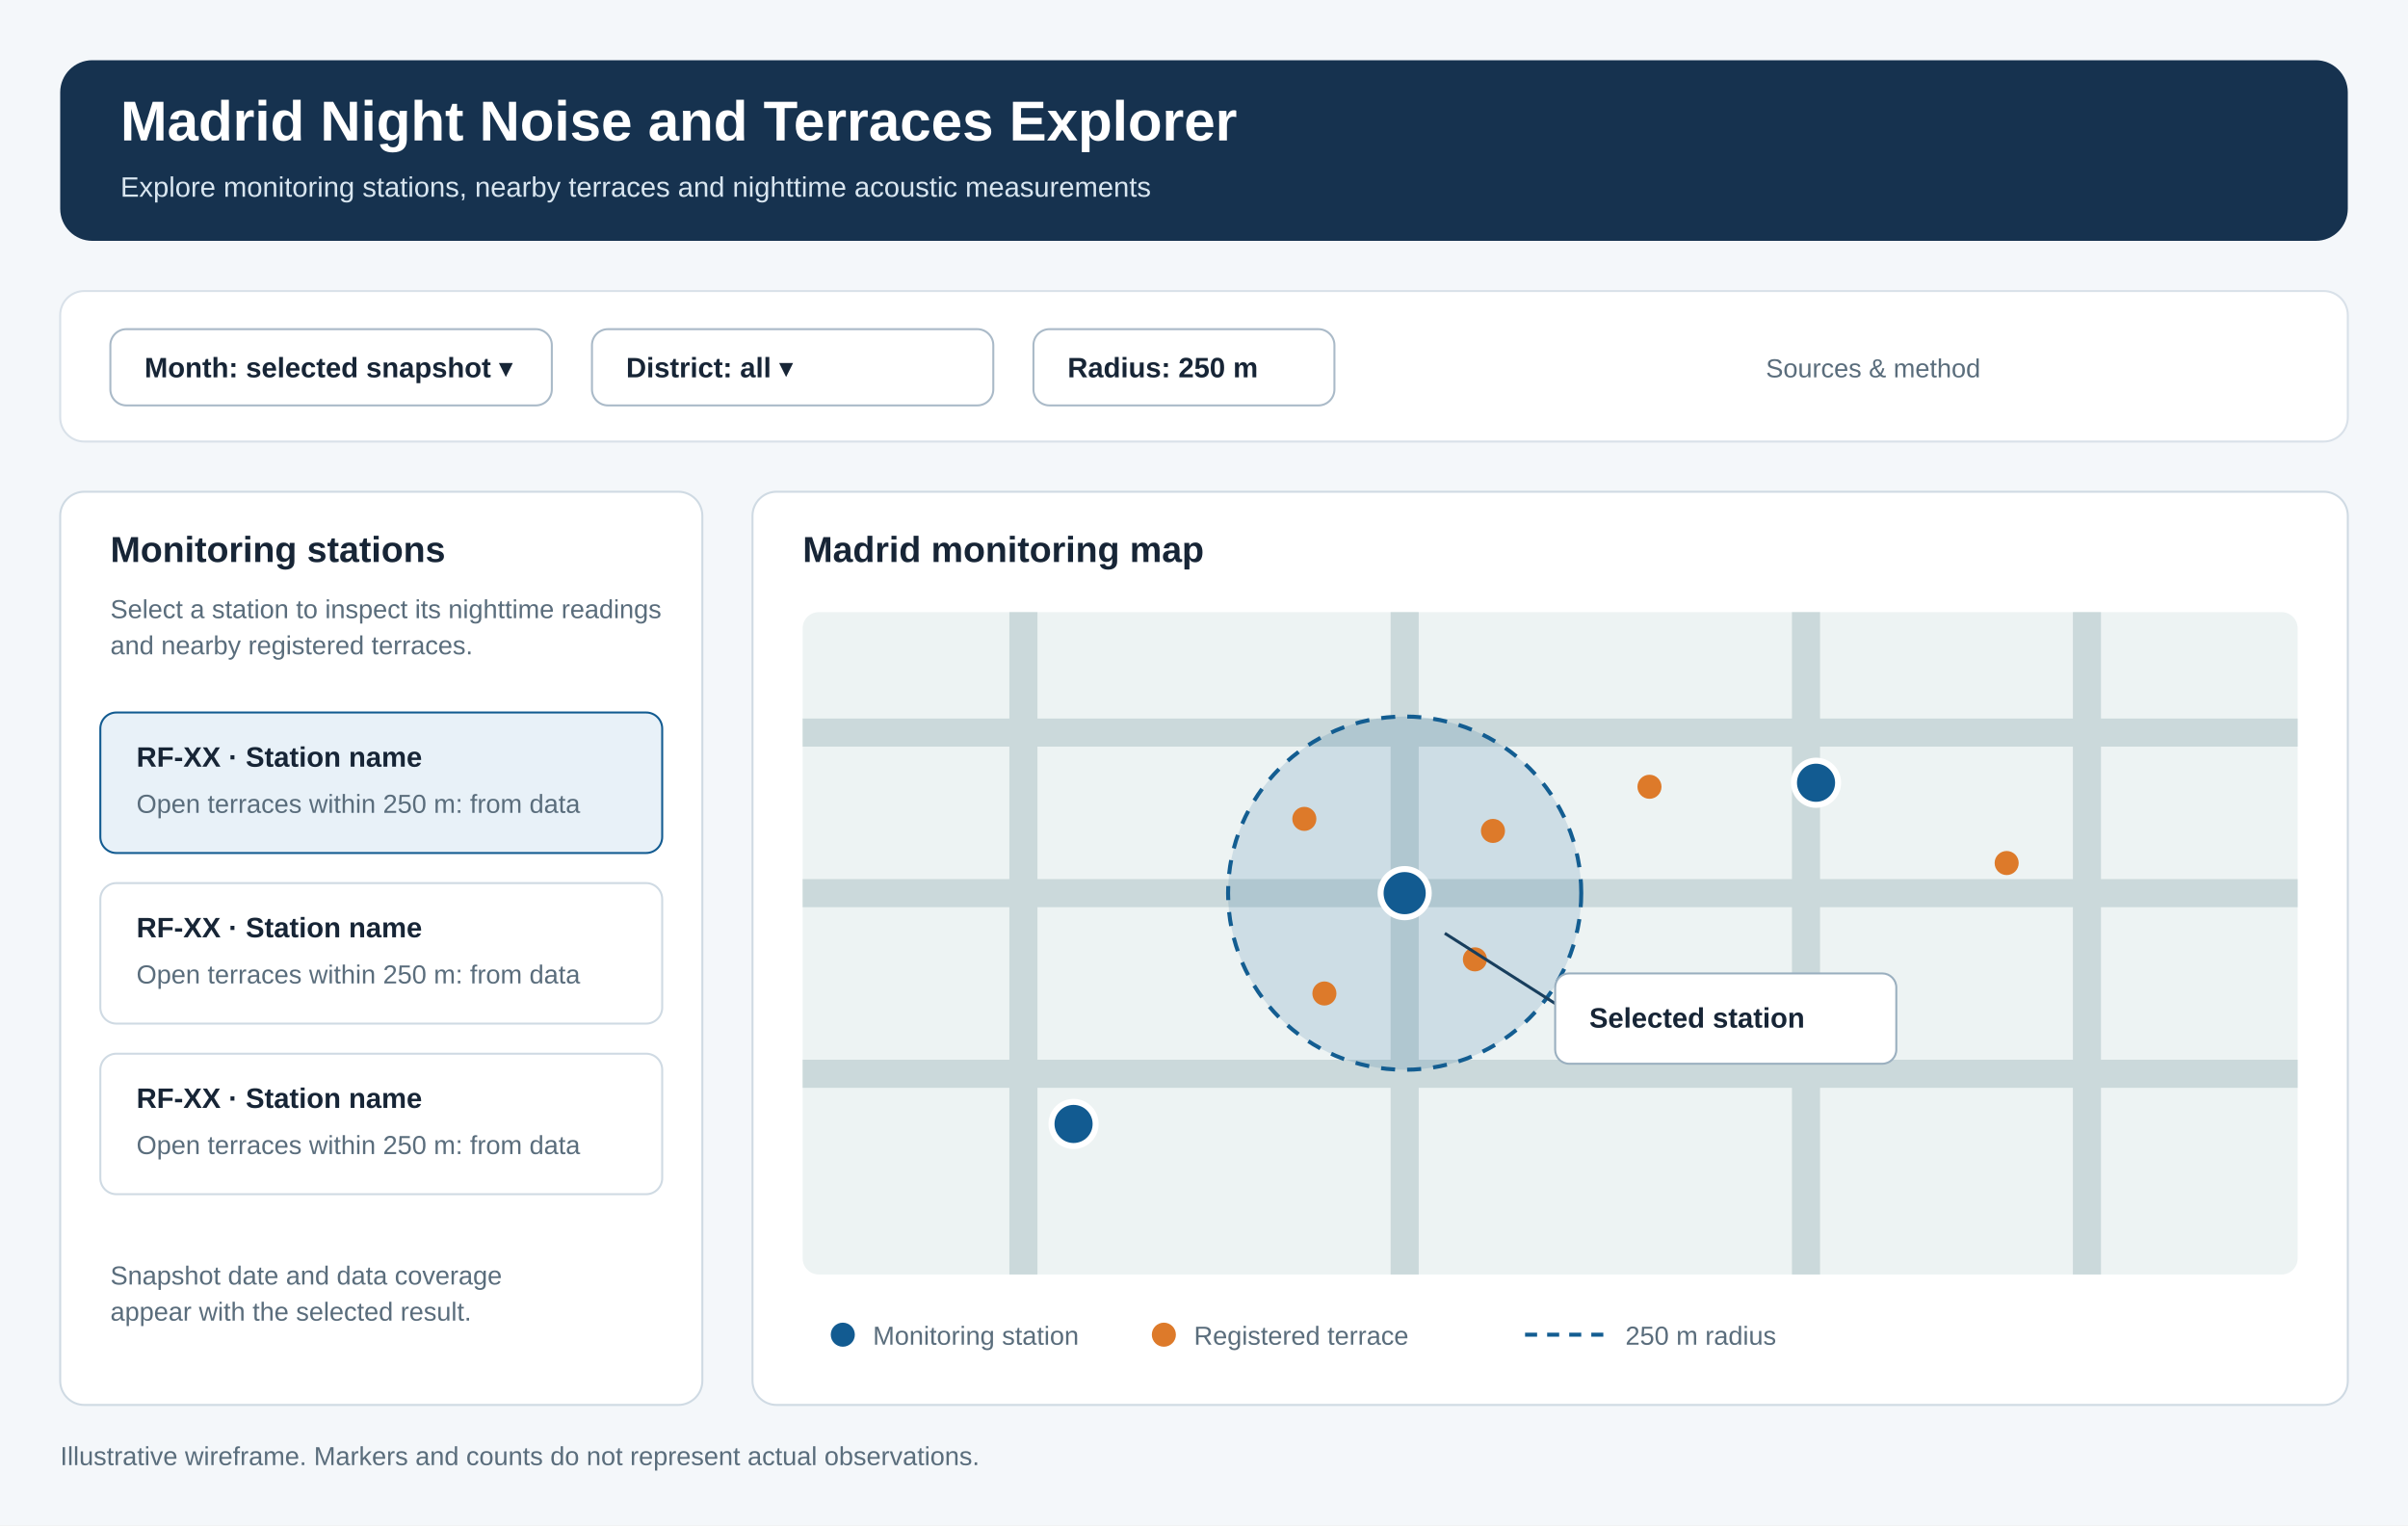
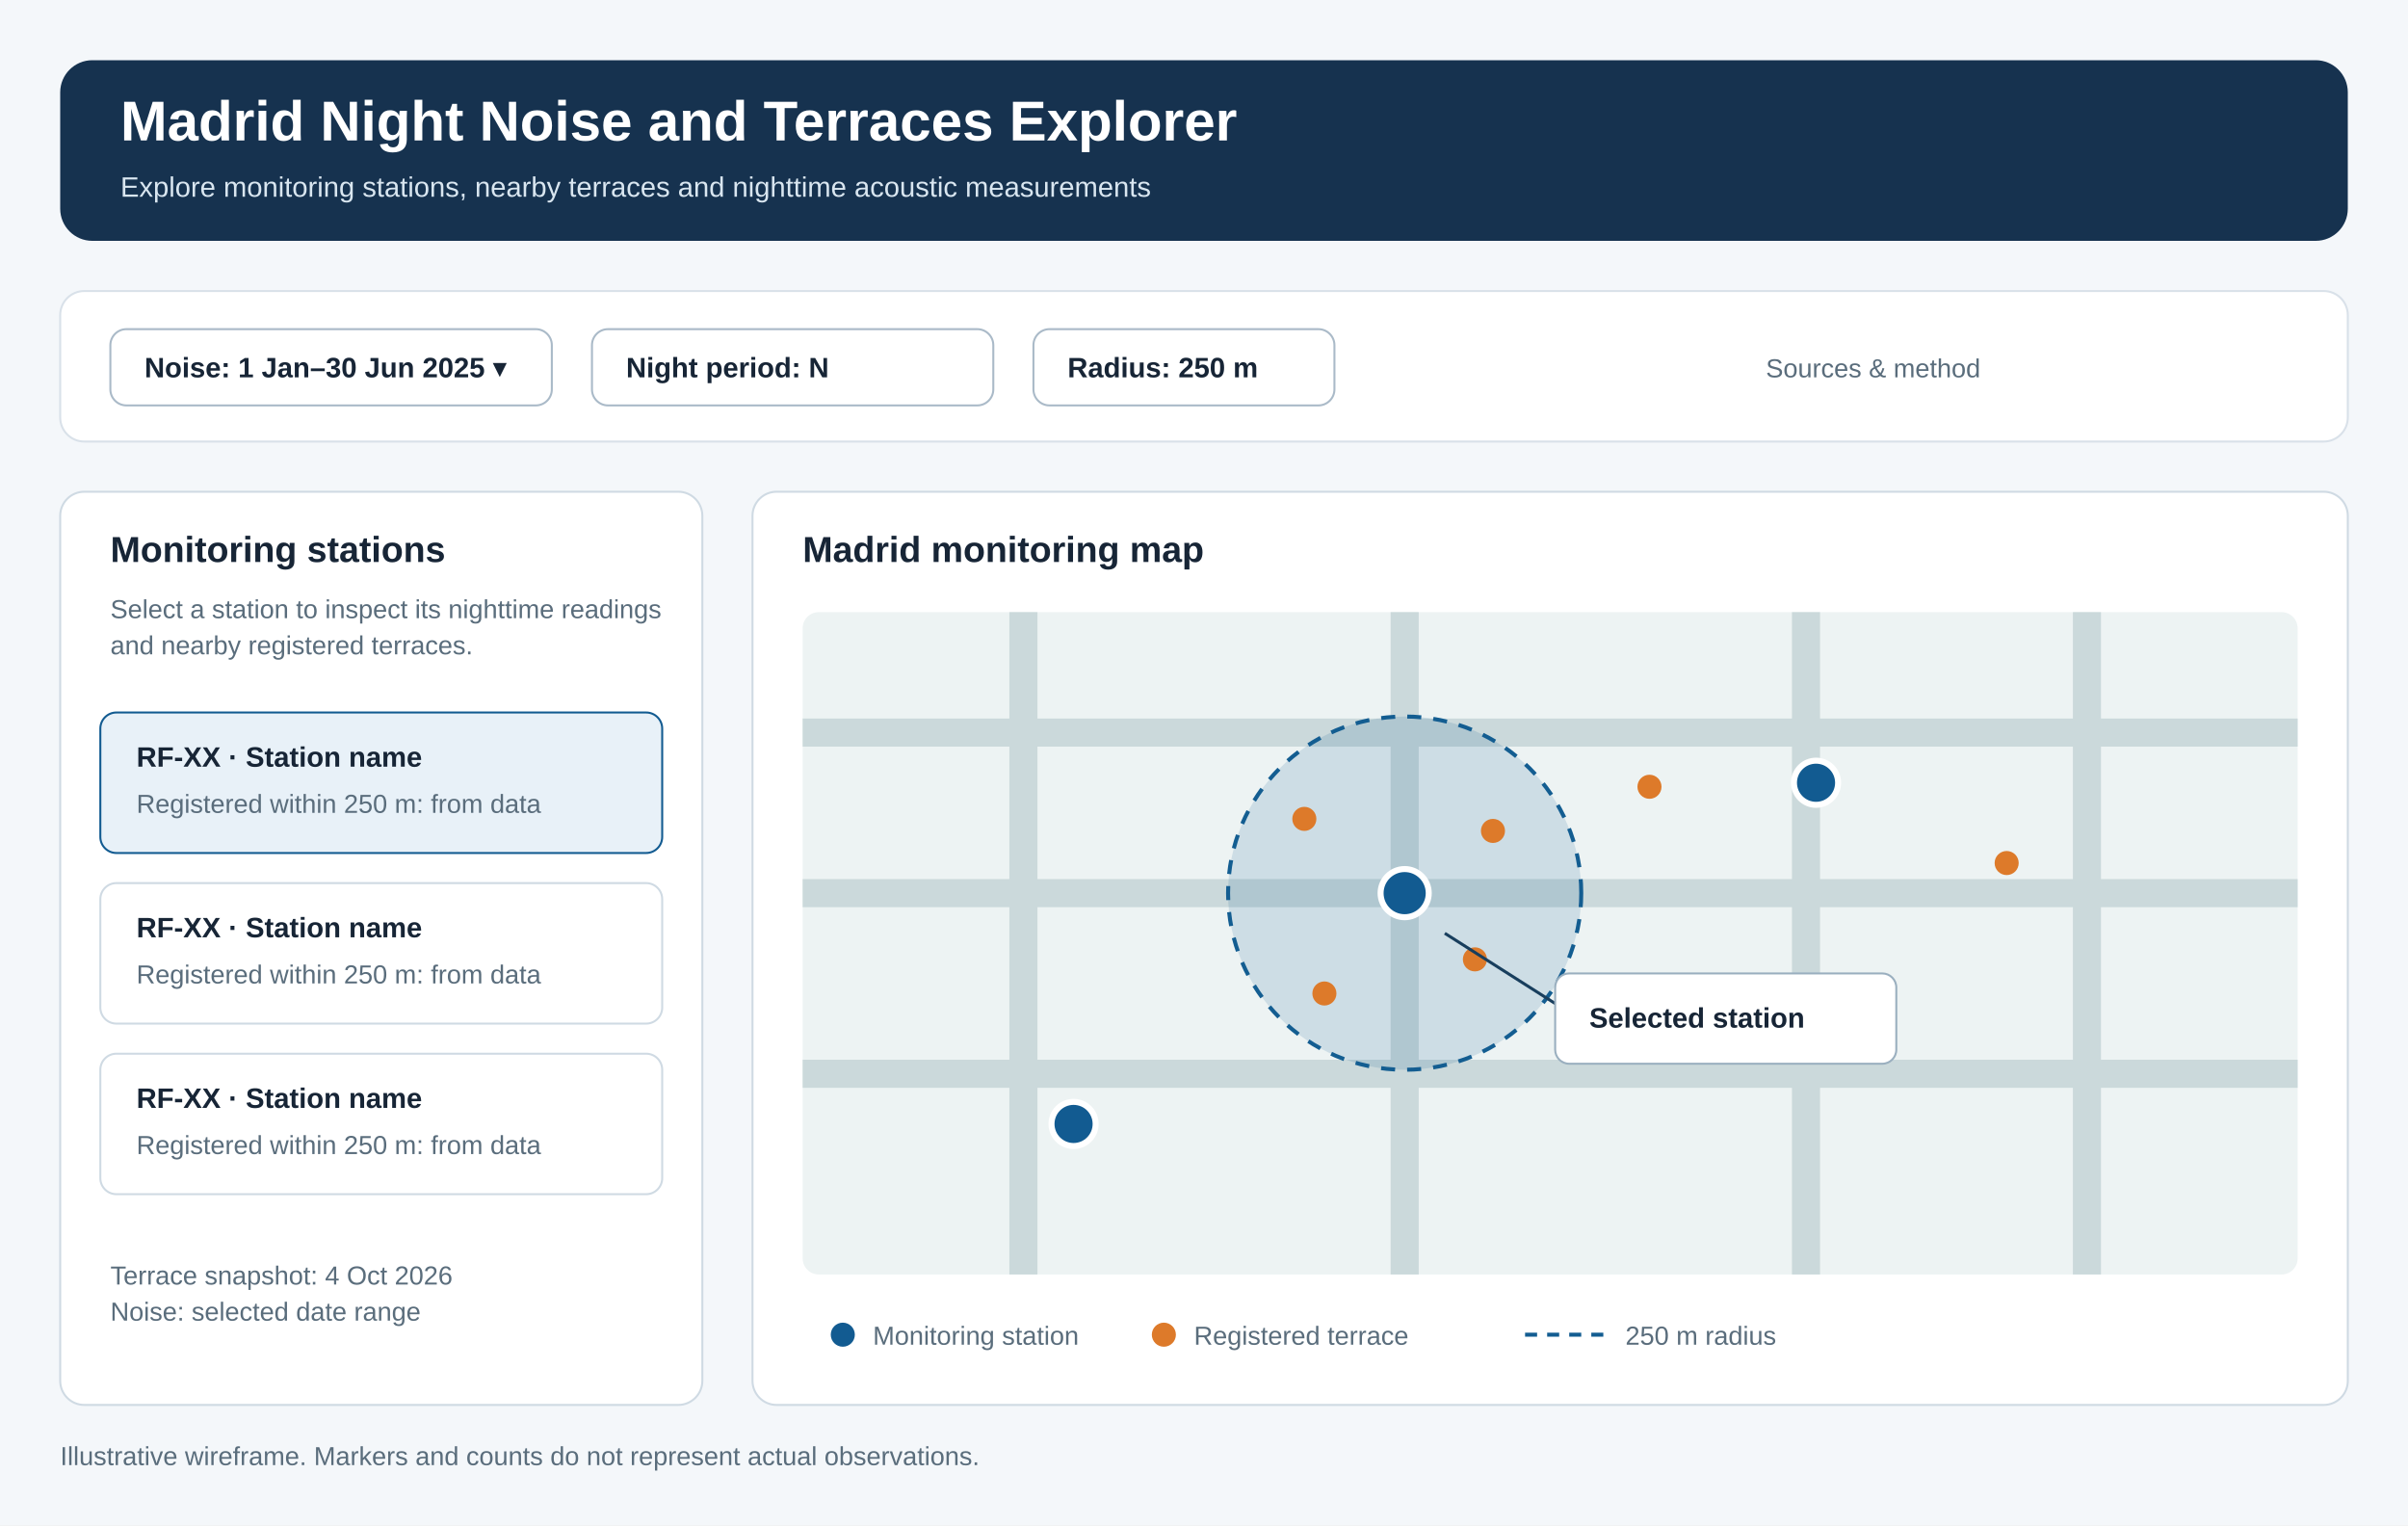
<svg xmlns="http://www.w3.org/2000/svg" width="1200" height="760" viewBox="0 0 1200 760">
  <style>
    text { font-family: Arial, Helvetica, sans-serif; fill: #172536; }
    .title { font-size: 28px; font-weight: 700; fill: #ffffff; }
    .subtitle { font-size: 14px; fill: #d9e6f0; }
    .section { font-size: 18px; font-weight: 700; }
    .small { font-size: 13px; fill: #5a6d7c; }
    .label { font-size: 14px; font-weight: 600; }
  </style>
  <rect width="1200" height="760" fill="#f4f7fa" />
  <rect x="30" y="30" width="1140" height="90" rx="16" fill="#16324f" />
  <text x="60" y="70" class="title">Madrid Night Noise and Terraces Explorer</text>
  <text x="60" y="98" class="subtitle">Explore monitoring stations, nearby terraces and nighttime acoustic measurements</text>
  <rect x="30" y="145" width="1140" height="75" rx="12" fill="#ffffff" stroke="#d9e1e9" />
  <rect x="55" y="164" width="220" height="38" rx="8" fill="#ffffff" stroke="#aabac8" />
-   <text x="72" y="188" class="label">Month: selected snapshot ▾</text>
+   <text x="72" y="188" class="label">Noise: 1 Jan–30 Jun 2025 ▾</text>
  <rect x="295" y="164" width="200" height="38" rx="8" fill="#ffffff" stroke="#aabac8" />
-   <text x="312" y="188" class="label">District: all ▾</text>
+   <text x="312" y="188" class="label">Night period: N</text>
  <rect x="515" y="164" width="150" height="38" rx="8" fill="#ffffff" stroke="#aabac8" />
  <text x="532" y="188" class="label">Radius: 250 m</text>
  <text x="880" y="188" class="small">Sources &amp; method</text>
  <rect x="30" y="245" width="320" height="455" rx="12" fill="#ffffff" stroke="#cfdae3" />
  <text x="55" y="280" class="section">Monitoring stations</text>
  <text x="55" y="308" class="small">Select a station to inspect its nighttime readings</text>
  <text x="55" y="326" class="small">and nearby registered terraces.</text>
  <rect x="50" y="355" width="280" height="70" rx="8" fill="#e8f1f8" stroke="#125b91" />
  <text x="68" y="382" class="label">RF-XX · Station name</text>
-   <text x="68" y="405" class="small">Open terraces within 250 m: from data</text>
+   <text x="68" y="405" class="small">Registered within 250 m: from data</text>
  <rect x="50" y="440" width="280" height="70" rx="8" fill="#ffffff" stroke="#cfdae3" />
  <text x="68" y="467" class="label">RF-XX · Station name</text>
-   <text x="68" y="490" class="small">Open terraces within 250 m: from data</text>
+   <text x="68" y="490" class="small">Registered within 250 m: from data</text>
  <rect x="50" y="525" width="280" height="70" rx="8" fill="#ffffff" stroke="#cfdae3" />
  <text x="68" y="552" class="label">RF-XX · Station name</text>
-   <text x="68" y="575" class="small">Open terraces within 250 m: from data</text>
-   <text x="55" y="640" class="small">Snapshot date and data coverage</text>
-   <text x="55" y="658" class="small">appear with the selected result.</text>
+   <text x="68" y="575" class="small">Registered within 250 m: from data</text>
+   <text x="55" y="640" class="small">Terrace snapshot: 4 Oct 2026</text>
+   <text x="55" y="658" class="small">Noise: selected date range</text>
  <rect x="375" y="245" width="795" height="455" rx="12" fill="#ffffff" stroke="#cfdae3" />
  <text x="400" y="280" class="section">Madrid monitoring map</text>
  <rect x="400" y="305" width="745" height="330" rx="8" fill="#edf3f3" />
  <line x1="400" y1="365" x2="1145" y2="365" stroke="#cbd9db" stroke-width="14" />
  <line x1="400" y1="445" x2="1145" y2="445" stroke="#cbd9db" stroke-width="14" />
  <line x1="400" y1="535" x2="1145" y2="535" stroke="#cbd9db" stroke-width="14" />
  <line x1="510" y1="305" x2="510" y2="635" stroke="#cbd9db" stroke-width="14" />
  <line x1="700" y1="305" x2="700" y2="635" stroke="#cbd9db" stroke-width="14" />
  <line x1="900" y1="305" x2="900" y2="635" stroke="#cbd9db" stroke-width="14" />
  <line x1="1040" y1="305" x2="1040" y2="635" stroke="#cbd9db" stroke-width="14" />
  <circle cx="700" cy="445" r="88" fill="#135d9125" stroke="#135d91" stroke-width="2" stroke-dasharray="7 6" />
  <g fill="#dd7a2a">
    <circle cx="650" cy="408" r="6" />
    <circle cx="744" cy="414" r="6" />
    <circle cx="735" cy="478" r="6" />
    <circle cx="660" cy="495" r="6" />
    <circle cx="822" cy="392" r="6" />
    <circle cx="925" cy="510" r="6" />
    <circle cx="1000" cy="430" r="6" />
  </g>
  <g fill="#125b91" stroke="#ffffff" stroke-width="3">
    <circle cx="700" cy="445" r="12" />
    <circle cx="905" cy="390" r="11" />
    <circle cx="535" cy="560" r="11" />
  </g>
  <line x1="720" y1="465" x2="775" y2="500" stroke="#183e5d" stroke-width="1.5" />
  <rect x="775" y="485" width="170" height="45" rx="7" fill="#ffffff" stroke="#9aafbf" />
  <text x="792" y="512" class="label">Selected station</text>
  <circle cx="420" cy="665" r="6" fill="#125b91" />
  <text x="435" y="670" class="small">Monitoring station</text>
  <circle cx="580" cy="665" r="6" fill="#dd7a2a" />
  <text x="595" y="670" class="small">Registered terrace</text>
  <line x1="760" y1="665" x2="800" y2="665" stroke="#135d91" stroke-width="2" stroke-dasharray="6 5" />
  <text x="810" y="670" class="small">250 m radius</text>
  <text x="30" y="730" class="small">Illustrative wireframe. Markers and counts do not represent actual observations.</text>
</svg>
